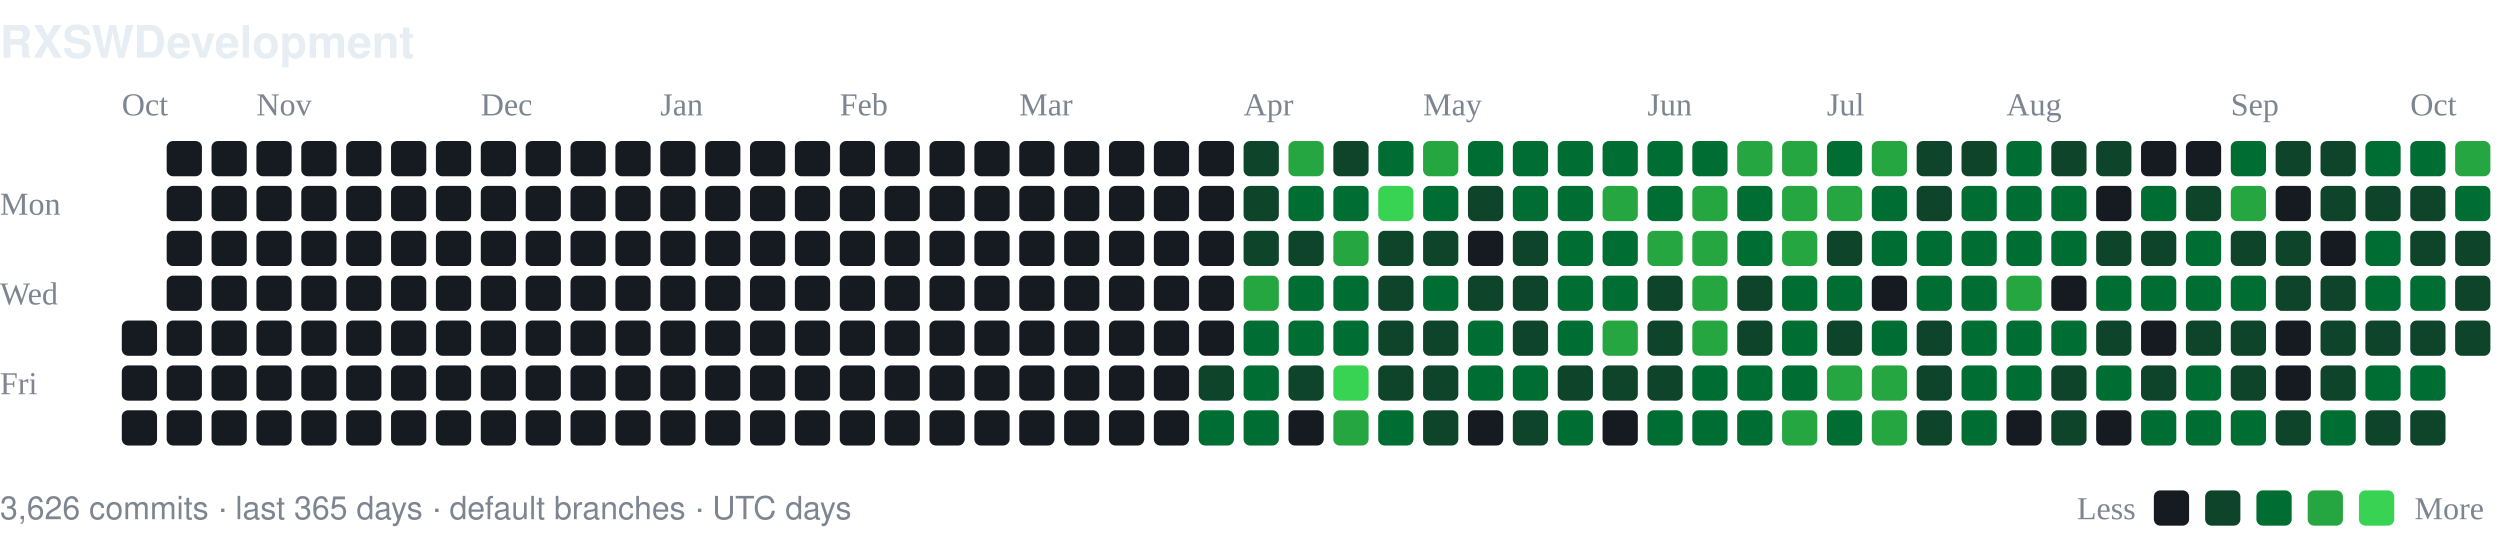
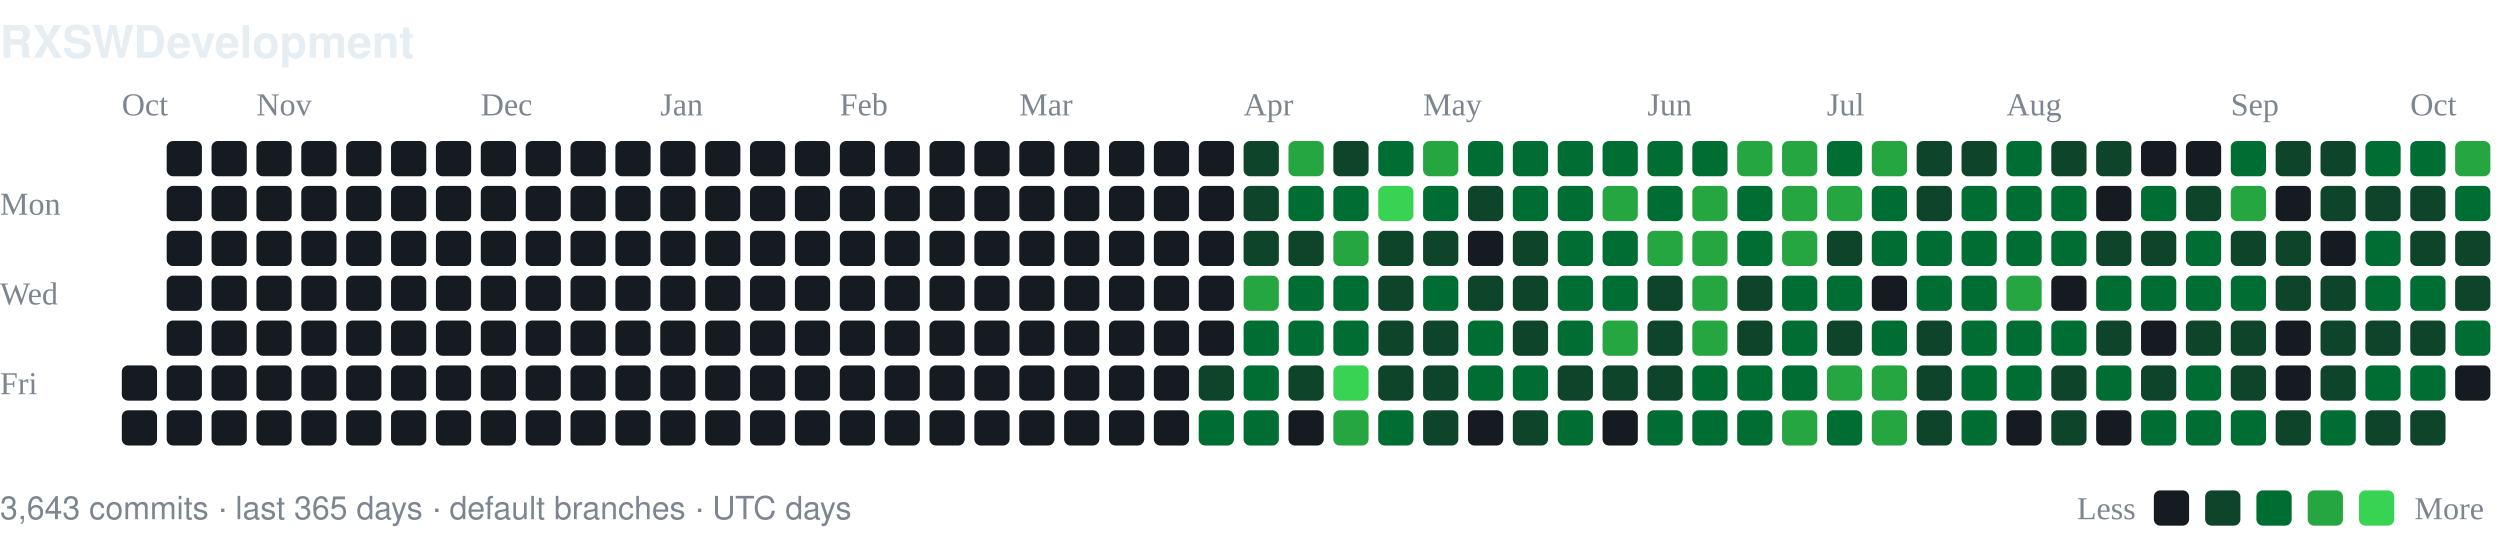
<svg xmlns="http://www.w3.org/2000/svg" width="780" height="170" viewBox="0 0 780 170" role="img">
  <text x="0" y="18" font-size="14" font-weight="600" fill="#e6edf3" font-family="ui-sans-serif,-apple-system,Segoe UI,Helvetica,Arial,sans-serif">RXSWDevelopment</text>
  <text x="0" y="67" font-size="10" fill="#7d8590">Mon</text>
  <text x="0" y="95" font-size="10" fill="#7d8590">Wed</text>
  <text x="0" y="123" font-size="10" fill="#7d8590">Fri</text>
  <text x="38" y="36" font-size="10" fill="#7d8590">Oct</text>
-   <rect x="38" y="100" width="11" height="11" rx="2" fill="#161b22" />
  <rect x="38" y="114" width="11" height="11" rx="2" fill="#161b22" />
  <rect x="38" y="128" width="11" height="11" rx="2" fill="#161b22" />
  <rect x="52" y="44" width="11" height="11" rx="2" fill="#161b22" />
  <rect x="52" y="58" width="11" height="11" rx="2" fill="#161b22" />
  <rect x="52" y="72" width="11" height="11" rx="2" fill="#161b22" />
  <rect x="52" y="86" width="11" height="11" rx="2" fill="#161b22" />
  <rect x="52" y="100" width="11" height="11" rx="2" fill="#161b22" />
  <rect x="52" y="114" width="11" height="11" rx="2" fill="#161b22" />
  <rect x="52" y="128" width="11" height="11" rx="2" fill="#161b22" />
  <rect x="66" y="44" width="11" height="11" rx="2" fill="#161b22" />
  <rect x="66" y="58" width="11" height="11" rx="2" fill="#161b22" />
  <rect x="66" y="72" width="11" height="11" rx="2" fill="#161b22" />
  <rect x="66" y="86" width="11" height="11" rx="2" fill="#161b22" />
  <rect x="66" y="100" width="11" height="11" rx="2" fill="#161b22" />
  <rect x="66" y="114" width="11" height="11" rx="2" fill="#161b22" />
  <rect x="66" y="128" width="11" height="11" rx="2" fill="#161b22" />
  <text x="80" y="36" font-size="10" fill="#7d8590">Nov</text>
  <rect x="80" y="44" width="11" height="11" rx="2" fill="#161b22" />
  <rect x="80" y="58" width="11" height="11" rx="2" fill="#161b22" />
  <rect x="80" y="72" width="11" height="11" rx="2" fill="#161b22" />
  <rect x="80" y="86" width="11" height="11" rx="2" fill="#161b22" />
  <rect x="80" y="100" width="11" height="11" rx="2" fill="#161b22" />
  <rect x="80" y="114" width="11" height="11" rx="2" fill="#161b22" />
  <rect x="80" y="128" width="11" height="11" rx="2" fill="#161b22" />
  <rect x="94" y="44" width="11" height="11" rx="2" fill="#161b22" />
  <rect x="94" y="58" width="11" height="11" rx="2" fill="#161b22" />
  <rect x="94" y="72" width="11" height="11" rx="2" fill="#161b22" />
  <rect x="94" y="86" width="11" height="11" rx="2" fill="#161b22" />
  <rect x="94" y="100" width="11" height="11" rx="2" fill="#161b22" />
  <rect x="94" y="114" width="11" height="11" rx="2" fill="#161b22" />
  <rect x="94" y="128" width="11" height="11" rx="2" fill="#161b22" />
  <rect x="108" y="44" width="11" height="11" rx="2" fill="#161b22" />
  <rect x="108" y="58" width="11" height="11" rx="2" fill="#161b22" />
  <rect x="108" y="72" width="11" height="11" rx="2" fill="#161b22" />
  <rect x="108" y="86" width="11" height="11" rx="2" fill="#161b22" />
  <rect x="108" y="100" width="11" height="11" rx="2" fill="#161b22" />
  <rect x="108" y="114" width="11" height="11" rx="2" fill="#161b22" />
  <rect x="108" y="128" width="11" height="11" rx="2" fill="#161b22" />
  <rect x="122" y="44" width="11" height="11" rx="2" fill="#161b22" />
  <rect x="122" y="58" width="11" height="11" rx="2" fill="#161b22" />
  <rect x="122" y="72" width="11" height="11" rx="2" fill="#161b22" />
  <rect x="122" y="86" width="11" height="11" rx="2" fill="#161b22" />
  <rect x="122" y="100" width="11" height="11" rx="2" fill="#161b22" />
  <rect x="122" y="114" width="11" height="11" rx="2" fill="#161b22" />
  <rect x="122" y="128" width="11" height="11" rx="2" fill="#161b22" />
  <rect x="136" y="44" width="11" height="11" rx="2" fill="#161b22" />
  <rect x="136" y="58" width="11" height="11" rx="2" fill="#161b22" />
  <rect x="136" y="72" width="11" height="11" rx="2" fill="#161b22" />
  <rect x="136" y="86" width="11" height="11" rx="2" fill="#161b22" />
  <rect x="136" y="100" width="11" height="11" rx="2" fill="#161b22" />
  <rect x="136" y="114" width="11" height="11" rx="2" fill="#161b22" />
  <rect x="136" y="128" width="11" height="11" rx="2" fill="#161b22" />
  <text x="150" y="36" font-size="10" fill="#7d8590">Dec</text>
  <rect x="150" y="44" width="11" height="11" rx="2" fill="#161b22" />
  <rect x="150" y="58" width="11" height="11" rx="2" fill="#161b22" />
  <rect x="150" y="72" width="11" height="11" rx="2" fill="#161b22" />
  <rect x="150" y="86" width="11" height="11" rx="2" fill="#161b22" />
  <rect x="150" y="100" width="11" height="11" rx="2" fill="#161b22" />
  <rect x="150" y="114" width="11" height="11" rx="2" fill="#161b22" />
  <rect x="150" y="128" width="11" height="11" rx="2" fill="#161b22" />
  <rect x="164" y="44" width="11" height="11" rx="2" fill="#161b22" />
  <rect x="164" y="58" width="11" height="11" rx="2" fill="#161b22" />
  <rect x="164" y="72" width="11" height="11" rx="2" fill="#161b22" />
  <rect x="164" y="86" width="11" height="11" rx="2" fill="#161b22" />
  <rect x="164" y="100" width="11" height="11" rx="2" fill="#161b22" />
  <rect x="164" y="114" width="11" height="11" rx="2" fill="#161b22" />
  <rect x="164" y="128" width="11" height="11" rx="2" fill="#161b22" />
  <rect x="178" y="44" width="11" height="11" rx="2" fill="#161b22" />
  <rect x="178" y="58" width="11" height="11" rx="2" fill="#161b22" />
  <rect x="178" y="72" width="11" height="11" rx="2" fill="#161b22" />
  <rect x="178" y="86" width="11" height="11" rx="2" fill="#161b22" />
  <rect x="178" y="100" width="11" height="11" rx="2" fill="#161b22" />
  <rect x="178" y="114" width="11" height="11" rx="2" fill="#161b22" />
  <rect x="178" y="128" width="11" height="11" rx="2" fill="#161b22" />
  <rect x="192" y="44" width="11" height="11" rx="2" fill="#161b22" />
  <rect x="192" y="58" width="11" height="11" rx="2" fill="#161b22" />
  <rect x="192" y="72" width="11" height="11" rx="2" fill="#161b22" />
  <rect x="192" y="86" width="11" height="11" rx="2" fill="#161b22" />
  <rect x="192" y="100" width="11" height="11" rx="2" fill="#161b22" />
  <rect x="192" y="114" width="11" height="11" rx="2" fill="#161b22" />
  <rect x="192" y="128" width="11" height="11" rx="2" fill="#161b22" />
  <text x="206" y="36" font-size="10" fill="#7d8590">Jan</text>
  <rect x="206" y="44" width="11" height="11" rx="2" fill="#161b22" />
  <rect x="206" y="58" width="11" height="11" rx="2" fill="#161b22" />
  <rect x="206" y="72" width="11" height="11" rx="2" fill="#161b22" />
  <rect x="206" y="86" width="11" height="11" rx="2" fill="#161b22" />
  <rect x="206" y="100" width="11" height="11" rx="2" fill="#161b22" />
  <rect x="206" y="114" width="11" height="11" rx="2" fill="#161b22" />
  <rect x="206" y="128" width="11" height="11" rx="2" fill="#161b22" />
  <rect x="220" y="44" width="11" height="11" rx="2" fill="#161b22" />
  <rect x="220" y="58" width="11" height="11" rx="2" fill="#161b22" />
  <rect x="220" y="72" width="11" height="11" rx="2" fill="#161b22" />
  <rect x="220" y="86" width="11" height="11" rx="2" fill="#161b22" />
  <rect x="220" y="100" width="11" height="11" rx="2" fill="#161b22" />
  <rect x="220" y="114" width="11" height="11" rx="2" fill="#161b22" />
  <rect x="220" y="128" width="11" height="11" rx="2" fill="#161b22" />
  <rect x="234" y="44" width="11" height="11" rx="2" fill="#161b22" />
  <rect x="234" y="58" width="11" height="11" rx="2" fill="#161b22" />
  <rect x="234" y="72" width="11" height="11" rx="2" fill="#161b22" />
  <rect x="234" y="86" width="11" height="11" rx="2" fill="#161b22" />
  <rect x="234" y="100" width="11" height="11" rx="2" fill="#161b22" />
  <rect x="234" y="114" width="11" height="11" rx="2" fill="#161b22" />
  <rect x="234" y="128" width="11" height="11" rx="2" fill="#161b22" />
  <rect x="248" y="44" width="11" height="11" rx="2" fill="#161b22" />
  <rect x="248" y="58" width="11" height="11" rx="2" fill="#161b22" />
  <rect x="248" y="72" width="11" height="11" rx="2" fill="#161b22" />
  <rect x="248" y="86" width="11" height="11" rx="2" fill="#161b22" />
  <rect x="248" y="100" width="11" height="11" rx="2" fill="#161b22" />
  <rect x="248" y="114" width="11" height="11" rx="2" fill="#161b22" />
  <rect x="248" y="128" width="11" height="11" rx="2" fill="#161b22" />
  <text x="262" y="36" font-size="10" fill="#7d8590">Feb</text>
  <rect x="262" y="44" width="11" height="11" rx="2" fill="#161b22" />
  <rect x="262" y="58" width="11" height="11" rx="2" fill="#161b22" />
  <rect x="262" y="72" width="11" height="11" rx="2" fill="#161b22" />
  <rect x="262" y="86" width="11" height="11" rx="2" fill="#161b22" />
  <rect x="262" y="100" width="11" height="11" rx="2" fill="#161b22" />
  <rect x="262" y="114" width="11" height="11" rx="2" fill="#161b22" />
  <rect x="262" y="128" width="11" height="11" rx="2" fill="#161b22" />
  <rect x="276" y="44" width="11" height="11" rx="2" fill="#161b22" />
  <rect x="276" y="58" width="11" height="11" rx="2" fill="#161b22" />
  <rect x="276" y="72" width="11" height="11" rx="2" fill="#161b22" />
  <rect x="276" y="86" width="11" height="11" rx="2" fill="#161b22" />
  <rect x="276" y="100" width="11" height="11" rx="2" fill="#161b22" />
  <rect x="276" y="114" width="11" height="11" rx="2" fill="#161b22" />
  <rect x="276" y="128" width="11" height="11" rx="2" fill="#161b22" />
  <rect x="290" y="44" width="11" height="11" rx="2" fill="#161b22" />
  <rect x="290" y="58" width="11" height="11" rx="2" fill="#161b22" />
  <rect x="290" y="72" width="11" height="11" rx="2" fill="#161b22" />
  <rect x="290" y="86" width="11" height="11" rx="2" fill="#161b22" />
  <rect x="290" y="100" width="11" height="11" rx="2" fill="#161b22" />
  <rect x="290" y="114" width="11" height="11" rx="2" fill="#161b22" />
  <rect x="290" y="128" width="11" height="11" rx="2" fill="#161b22" />
  <rect x="304" y="44" width="11" height="11" rx="2" fill="#161b22" />
  <rect x="304" y="58" width="11" height="11" rx="2" fill="#161b22" />
  <rect x="304" y="72" width="11" height="11" rx="2" fill="#161b22" />
  <rect x="304" y="86" width="11" height="11" rx="2" fill="#161b22" />
  <rect x="304" y="100" width="11" height="11" rx="2" fill="#161b22" />
  <rect x="304" y="114" width="11" height="11" rx="2" fill="#161b22" />
  <rect x="304" y="128" width="11" height="11" rx="2" fill="#161b22" />
  <text x="318" y="36" font-size="10" fill="#7d8590">Mar</text>
  <rect x="318" y="44" width="11" height="11" rx="2" fill="#161b22" />
  <rect x="318" y="58" width="11" height="11" rx="2" fill="#161b22" />
  <rect x="318" y="72" width="11" height="11" rx="2" fill="#161b22" />
  <rect x="318" y="86" width="11" height="11" rx="2" fill="#161b22" />
  <rect x="318" y="100" width="11" height="11" rx="2" fill="#161b22" />
  <rect x="318" y="114" width="11" height="11" rx="2" fill="#161b22" />
  <rect x="318" y="128" width="11" height="11" rx="2" fill="#161b22" />
  <rect x="332" y="44" width="11" height="11" rx="2" fill="#161b22" />
  <rect x="332" y="58" width="11" height="11" rx="2" fill="#161b22" />
  <rect x="332" y="72" width="11" height="11" rx="2" fill="#161b22" />
  <rect x="332" y="86" width="11" height="11" rx="2" fill="#161b22" />
  <rect x="332" y="100" width="11" height="11" rx="2" fill="#161b22" />
  <rect x="332" y="114" width="11" height="11" rx="2" fill="#161b22" />
  <rect x="332" y="128" width="11" height="11" rx="2" fill="#161b22" />
  <rect x="346" y="44" width="11" height="11" rx="2" fill="#161b22" />
  <rect x="346" y="58" width="11" height="11" rx="2" fill="#161b22" />
  <rect x="346" y="72" width="11" height="11" rx="2" fill="#161b22" />
  <rect x="346" y="86" width="11" height="11" rx="2" fill="#161b22" />
  <rect x="346" y="100" width="11" height="11" rx="2" fill="#161b22" />
  <rect x="346" y="114" width="11" height="11" rx="2" fill="#161b22" />
  <rect x="346" y="128" width="11" height="11" rx="2" fill="#161b22" />
  <rect x="360" y="44" width="11" height="11" rx="2" fill="#161b22" />
  <rect x="360" y="58" width="11" height="11" rx="2" fill="#161b22" />
  <rect x="360" y="72" width="11" height="11" rx="2" fill="#161b22" />
  <rect x="360" y="86" width="11" height="11" rx="2" fill="#161b22" />
  <rect x="360" y="100" width="11" height="11" rx="2" fill="#161b22" />
  <rect x="360" y="114" width="11" height="11" rx="2" fill="#161b22" />
  <rect x="360" y="128" width="11" height="11" rx="2" fill="#161b22" />
  <rect x="374" y="44" width="11" height="11" rx="2" fill="#161b22" />
  <rect x="374" y="58" width="11" height="11" rx="2" fill="#161b22" />
  <rect x="374" y="72" width="11" height="11" rx="2" fill="#161b22" />
  <rect x="374" y="86" width="11" height="11" rx="2" fill="#161b22" />
  <rect x="374" y="100" width="11" height="11" rx="2" fill="#161b22" />
  <rect x="374" y="114" width="11" height="11" rx="2" fill="#0e4429" />
  <rect x="374" y="128" width="11" height="11" rx="2" fill="#006d32" />
  <text x="388" y="36" font-size="10" fill="#7d8590">Apr</text>
  <rect x="388" y="44" width="11" height="11" rx="2" fill="#0e4429" />
  <rect x="388" y="58" width="11" height="11" rx="2" fill="#0e4429" />
  <rect x="388" y="72" width="11" height="11" rx="2" fill="#0e4429" />
  <rect x="388" y="86" width="11" height="11" rx="2" fill="#26a641" />
  <rect x="388" y="100" width="11" height="11" rx="2" fill="#006d32" />
  <rect x="388" y="114" width="11" height="11" rx="2" fill="#006d32" />
  <rect x="388" y="128" width="11" height="11" rx="2" fill="#006d32" />
  <rect x="402" y="44" width="11" height="11" rx="2" fill="#26a641" />
  <rect x="402" y="58" width="11" height="11" rx="2" fill="#006d32" />
  <rect x="402" y="72" width="11" height="11" rx="2" fill="#0e4429" />
  <rect x="402" y="86" width="11" height="11" rx="2" fill="#006d32" />
  <rect x="402" y="100" width="11" height="11" rx="2" fill="#006d32" />
  <rect x="402" y="114" width="11" height="11" rx="2" fill="#0e4429" />
  <rect x="402" y="128" width="11" height="11" rx="2" fill="#161b22" />
  <rect x="416" y="44" width="11" height="11" rx="2" fill="#0e4429" />
  <rect x="416" y="58" width="11" height="11" rx="2" fill="#006d32" />
  <rect x="416" y="72" width="11" height="11" rx="2" fill="#26a641" />
  <rect x="416" y="86" width="11" height="11" rx="2" fill="#006d32" />
  <rect x="416" y="100" width="11" height="11" rx="2" fill="#006d32" />
  <rect x="416" y="114" width="11" height="11" rx="2" fill="#39d353" />
  <rect x="416" y="128" width="11" height="11" rx="2" fill="#26a641" />
  <rect x="430" y="44" width="11" height="11" rx="2" fill="#006d32" />
  <rect x="430" y="58" width="11" height="11" rx="2" fill="#39d353" />
  <rect x="430" y="72" width="11" height="11" rx="2" fill="#0e4429" />
  <rect x="430" y="86" width="11" height="11" rx="2" fill="#0e4429" />
  <rect x="430" y="100" width="11" height="11" rx="2" fill="#0e4429" />
  <rect x="430" y="114" width="11" height="11" rx="2" fill="#0e4429" />
  <rect x="430" y="128" width="11" height="11" rx="2" fill="#006d32" />
  <text x="444" y="36" font-size="10" fill="#7d8590">May</text>
  <rect x="444" y="44" width="11" height="11" rx="2" fill="#26a641" />
  <rect x="444" y="58" width="11" height="11" rx="2" fill="#006d32" />
  <rect x="444" y="72" width="11" height="11" rx="2" fill="#0e4429" />
  <rect x="444" y="86" width="11" height="11" rx="2" fill="#006d32" />
  <rect x="444" y="100" width="11" height="11" rx="2" fill="#0e4429" />
  <rect x="444" y="114" width="11" height="11" rx="2" fill="#0e4429" />
  <rect x="444" y="128" width="11" height="11" rx="2" fill="#0e4429" />
  <rect x="458" y="44" width="11" height="11" rx="2" fill="#006d32" />
  <rect x="458" y="58" width="11" height="11" rx="2" fill="#0e4429" />
  <rect x="458" y="72" width="11" height="11" rx="2" fill="#161b22" />
  <rect x="458" y="86" width="11" height="11" rx="2" fill="#0e4429" />
  <rect x="458" y="100" width="11" height="11" rx="2" fill="#006d32" />
  <rect x="458" y="114" width="11" height="11" rx="2" fill="#006d32" />
  <rect x="458" y="128" width="11" height="11" rx="2" fill="#161b22" />
  <rect x="472" y="44" width="11" height="11" rx="2" fill="#006d32" />
  <rect x="472" y="58" width="11" height="11" rx="2" fill="#006d32" />
  <rect x="472" y="72" width="11" height="11" rx="2" fill="#0e4429" />
  <rect x="472" y="86" width="11" height="11" rx="2" fill="#0e4429" />
  <rect x="472" y="100" width="11" height="11" rx="2" fill="#0e4429" />
  <rect x="472" y="114" width="11" height="11" rx="2" fill="#006d32" />
  <rect x="472" y="128" width="11" height="11" rx="2" fill="#0e4429" />
  <rect x="486" y="44" width="11" height="11" rx="2" fill="#006d32" />
  <rect x="486" y="58" width="11" height="11" rx="2" fill="#006d32" />
  <rect x="486" y="72" width="11" height="11" rx="2" fill="#006d32" />
  <rect x="486" y="86" width="11" height="11" rx="2" fill="#006d32" />
  <rect x="486" y="100" width="11" height="11" rx="2" fill="#006d32" />
  <rect x="486" y="114" width="11" height="11" rx="2" fill="#0e4429" />
  <rect x="486" y="128" width="11" height="11" rx="2" fill="#006d32" />
  <rect x="500" y="44" width="11" height="11" rx="2" fill="#006d32" />
  <rect x="500" y="58" width="11" height="11" rx="2" fill="#26a641" />
  <rect x="500" y="72" width="11" height="11" rx="2" fill="#006d32" />
  <rect x="500" y="86" width="11" height="11" rx="2" fill="#006d32" />
  <rect x="500" y="100" width="11" height="11" rx="2" fill="#26a641" />
  <rect x="500" y="114" width="11" height="11" rx="2" fill="#0e4429" />
  <rect x="500" y="128" width="11" height="11" rx="2" fill="#161b22" />
  <text x="514" y="36" font-size="10" fill="#7d8590">Jun</text>
  <rect x="514" y="44" width="11" height="11" rx="2" fill="#006d32" />
  <rect x="514" y="58" width="11" height="11" rx="2" fill="#006d32" />
  <rect x="514" y="72" width="11" height="11" rx="2" fill="#26a641" />
  <rect x="514" y="86" width="11" height="11" rx="2" fill="#0e4429" />
  <rect x="514" y="100" width="11" height="11" rx="2" fill="#0e4429" />
  <rect x="514" y="114" width="11" height="11" rx="2" fill="#0e4429" />
  <rect x="514" y="128" width="11" height="11" rx="2" fill="#006d32" />
  <rect x="528" y="44" width="11" height="11" rx="2" fill="#006d32" />
  <rect x="528" y="58" width="11" height="11" rx="2" fill="#26a641" />
  <rect x="528" y="72" width="11" height="11" rx="2" fill="#26a641" />
  <rect x="528" y="86" width="11" height="11" rx="2" fill="#26a641" />
  <rect x="528" y="100" width="11" height="11" rx="2" fill="#26a641" />
  <rect x="528" y="114" width="11" height="11" rx="2" fill="#006d32" />
  <rect x="528" y="128" width="11" height="11" rx="2" fill="#006d32" />
  <rect x="542" y="44" width="11" height="11" rx="2" fill="#26a641" />
  <rect x="542" y="58" width="11" height="11" rx="2" fill="#006d32" />
  <rect x="542" y="72" width="11" height="11" rx="2" fill="#006d32" />
  <rect x="542" y="86" width="11" height="11" rx="2" fill="#0e4429" />
  <rect x="542" y="100" width="11" height="11" rx="2" fill="#0e4429" />
  <rect x="542" y="114" width="11" height="11" rx="2" fill="#006d32" />
  <rect x="542" y="128" width="11" height="11" rx="2" fill="#006d32" />
  <rect x="556" y="44" width="11" height="11" rx="2" fill="#26a641" />
  <rect x="556" y="58" width="11" height="11" rx="2" fill="#26a641" />
  <rect x="556" y="72" width="11" height="11" rx="2" fill="#26a641" />
  <rect x="556" y="86" width="11" height="11" rx="2" fill="#006d32" />
  <rect x="556" y="100" width="11" height="11" rx="2" fill="#006d32" />
  <rect x="556" y="114" width="11" height="11" rx="2" fill="#006d32" />
  <rect x="556" y="128" width="11" height="11" rx="2" fill="#26a641" />
  <text x="570" y="36" font-size="10" fill="#7d8590">Jul</text>
  <rect x="570" y="44" width="11" height="11" rx="2" fill="#006d32" />
  <rect x="570" y="58" width="11" height="11" rx="2" fill="#26a641" />
  <rect x="570" y="72" width="11" height="11" rx="2" fill="#0e4429" />
  <rect x="570" y="86" width="11" height="11" rx="2" fill="#006d32" />
  <rect x="570" y="100" width="11" height="11" rx="2" fill="#0e4429" />
  <rect x="570" y="114" width="11" height="11" rx="2" fill="#26a641" />
  <rect x="570" y="128" width="11" height="11" rx="2" fill="#006d32" />
  <rect x="584" y="44" width="11" height="11" rx="2" fill="#26a641" />
  <rect x="584" y="58" width="11" height="11" rx="2" fill="#006d32" />
  <rect x="584" y="72" width="11" height="11" rx="2" fill="#006d32" />
  <rect x="584" y="86" width="11" height="11" rx="2" fill="#161b22" />
  <rect x="584" y="100" width="11" height="11" rx="2" fill="#006d32" />
  <rect x="584" y="114" width="11" height="11" rx="2" fill="#26a641" />
  <rect x="584" y="128" width="11" height="11" rx="2" fill="#26a641" />
  <rect x="598" y="44" width="11" height="11" rx="2" fill="#0e4429" />
  <rect x="598" y="58" width="11" height="11" rx="2" fill="#0e4429" />
  <rect x="598" y="72" width="11" height="11" rx="2" fill="#006d32" />
  <rect x="598" y="86" width="11" height="11" rx="2" fill="#006d32" />
  <rect x="598" y="100" width="11" height="11" rx="2" fill="#0e4429" />
  <rect x="598" y="114" width="11" height="11" rx="2" fill="#0e4429" />
  <rect x="598" y="128" width="11" height="11" rx="2" fill="#0e4429" />
  <rect x="612" y="44" width="11" height="11" rx="2" fill="#0e4429" />
  <rect x="612" y="58" width="11" height="11" rx="2" fill="#006d32" />
  <rect x="612" y="72" width="11" height="11" rx="2" fill="#006d32" />
  <rect x="612" y="86" width="11" height="11" rx="2" fill="#006d32" />
  <rect x="612" y="100" width="11" height="11" rx="2" fill="#006d32" />
  <rect x="612" y="114" width="11" height="11" rx="2" fill="#006d32" />
  <rect x="612" y="128" width="11" height="11" rx="2" fill="#006d32" />
  <text x="626" y="36" font-size="10" fill="#7d8590">Aug</text>
  <rect x="626" y="44" width="11" height="11" rx="2" fill="#006d32" />
  <rect x="626" y="58" width="11" height="11" rx="2" fill="#006d32" />
  <rect x="626" y="72" width="11" height="11" rx="2" fill="#006d32" />
  <rect x="626" y="86" width="11" height="11" rx="2" fill="#26a641" />
  <rect x="626" y="100" width="11" height="11" rx="2" fill="#006d32" />
  <rect x="626" y="114" width="11" height="11" rx="2" fill="#006d32" />
  <rect x="626" y="128" width="11" height="11" rx="2" fill="#161b22" />
  <rect x="640" y="44" width="11" height="11" rx="2" fill="#0e4429" />
  <rect x="640" y="58" width="11" height="11" rx="2" fill="#006d32" />
  <rect x="640" y="72" width="11" height="11" rx="2" fill="#006d32" />
  <rect x="640" y="86" width="11" height="11" rx="2" fill="#161b22" />
  <rect x="640" y="100" width="11" height="11" rx="2" fill="#006d32" />
  <rect x="640" y="114" width="11" height="11" rx="2" fill="#0e4429" />
  <rect x="640" y="128" width="11" height="11" rx="2" fill="#0e4429" />
  <rect x="654" y="44" width="11" height="11" rx="2" fill="#0e4429" />
  <rect x="654" y="58" width="11" height="11" rx="2" fill="#161b22" />
  <rect x="654" y="72" width="11" height="11" rx="2" fill="#0e4429" />
  <rect x="654" y="86" width="11" height="11" rx="2" fill="#006d32" />
  <rect x="654" y="100" width="11" height="11" rx="2" fill="#0e4429" />
  <rect x="654" y="114" width="11" height="11" rx="2" fill="#006d32" />
  <rect x="654" y="128" width="11" height="11" rx="2" fill="#161b22" />
  <rect x="668" y="44" width="11" height="11" rx="2" fill="#161b22" />
  <rect x="668" y="58" width="11" height="11" rx="2" fill="#006d32" />
  <rect x="668" y="72" width="11" height="11" rx="2" fill="#0e4429" />
  <rect x="668" y="86" width="11" height="11" rx="2" fill="#006d32" />
  <rect x="668" y="100" width="11" height="11" rx="2" fill="#161b22" />
  <rect x="668" y="114" width="11" height="11" rx="2" fill="#0e4429" />
  <rect x="668" y="128" width="11" height="11" rx="2" fill="#006d32" />
  <rect x="682" y="44" width="11" height="11" rx="2" fill="#161b22" />
  <rect x="682" y="58" width="11" height="11" rx="2" fill="#0e4429" />
  <rect x="682" y="72" width="11" height="11" rx="2" fill="#006d32" />
  <rect x="682" y="86" width="11" height="11" rx="2" fill="#006d32" />
  <rect x="682" y="100" width="11" height="11" rx="2" fill="#0e4429" />
  <rect x="682" y="114" width="11" height="11" rx="2" fill="#006d32" />
  <rect x="682" y="128" width="11" height="11" rx="2" fill="#006d32" />
  <text x="696" y="36" font-size="10" fill="#7d8590">Sep</text>
  <rect x="696" y="44" width="11" height="11" rx="2" fill="#006d32" />
  <rect x="696" y="58" width="11" height="11" rx="2" fill="#26a641" />
  <rect x="696" y="72" width="11" height="11" rx="2" fill="#0e4429" />
  <rect x="696" y="86" width="11" height="11" rx="2" fill="#006d32" />
  <rect x="696" y="100" width="11" height="11" rx="2" fill="#0e4429" />
  <rect x="696" y="114" width="11" height="11" rx="2" fill="#0e4429" />
  <rect x="696" y="128" width="11" height="11" rx="2" fill="#006d32" />
  <rect x="710" y="44" width="11" height="11" rx="2" fill="#0e4429" />
  <rect x="710" y="58" width="11" height="11" rx="2" fill="#161b22" />
  <rect x="710" y="72" width="11" height="11" rx="2" fill="#0e4429" />
  <rect x="710" y="86" width="11" height="11" rx="2" fill="#0e4429" />
  <rect x="710" y="100" width="11" height="11" rx="2" fill="#161b22" />
  <rect x="710" y="114" width="11" height="11" rx="2" fill="#161b22" />
  <rect x="710" y="128" width="11" height="11" rx="2" fill="#0e4429" />
  <rect x="724" y="44" width="11" height="11" rx="2" fill="#0e4429" />
  <rect x="724" y="58" width="11" height="11" rx="2" fill="#0e4429" />
  <rect x="724" y="72" width="11" height="11" rx="2" fill="#161b22" />
  <rect x="724" y="86" width="11" height="11" rx="2" fill="#0e4429" />
  <rect x="724" y="100" width="11" height="11" rx="2" fill="#0e4429" />
  <rect x="724" y="114" width="11" height="11" rx="2" fill="#0e4429" />
  <rect x="724" y="128" width="11" height="11" rx="2" fill="#006d32" />
  <rect x="738" y="44" width="11" height="11" rx="2" fill="#006d32" />
  <rect x="738" y="58" width="11" height="11" rx="2" fill="#0e4429" />
  <rect x="738" y="72" width="11" height="11" rx="2" fill="#006d32" />
  <rect x="738" y="86" width="11" height="11" rx="2" fill="#006d32" />
  <rect x="738" y="100" width="11" height="11" rx="2" fill="#0e4429" />
  <rect x="738" y="114" width="11" height="11" rx="2" fill="#006d32" />
  <rect x="738" y="128" width="11" height="11" rx="2" fill="#0e4429" />
  <text x="752" y="36" font-size="10" fill="#7d8590">Oct</text>
  <rect x="752" y="44" width="11" height="11" rx="2" fill="#006d32" />
  <rect x="752" y="58" width="11" height="11" rx="2" fill="#0e4429" />
  <rect x="752" y="72" width="11" height="11" rx="2" fill="#0e4429" />
  <rect x="752" y="86" width="11" height="11" rx="2" fill="#006d32" />
  <rect x="752" y="100" width="11" height="11" rx="2" fill="#0e4429" />
  <rect x="752" y="114" width="11" height="11" rx="2" fill="#006d32" />
  <rect x="752" y="128" width="11" height="11" rx="2" fill="#0e4429" />
  <rect x="766" y="44" width="11" height="11" rx="2" fill="#26a641" />
  <rect x="766" y="58" width="11" height="11" rx="2" fill="#006d32" />
  <rect x="766" y="72" width="11" height="11" rx="2" fill="#0e4429" />
  <rect x="766" y="86" width="11" height="11" rx="2" fill="#0e4429" />
-   <rect x="766" y="100" width="11" height="11" rx="2" fill="#0e4429" />
+   <rect x="766" y="100" width="11" height="11" rx="2" fill="#006d32" />
+   <rect x="766" y="114" width="11" height="11" rx="2" fill="#161b22" />
  <text x="648" y="162" font-size="10" fill="#7d8590">Less</text>
  <rect x="672" y="153" width="11" height="11" rx="2" fill="#161b22" />
  <rect x="688" y="153" width="11" height="11" rx="2" fill="#0e4429" />
  <rect x="704" y="153" width="11" height="11" rx="2" fill="#006d32" />
  <rect x="720" y="153" width="11" height="11" rx="2" fill="#26a641" />
  <rect x="736" y="153" width="11" height="11" rx="2" fill="#39d353" />
  <text x="775" y="162" font-size="10" fill="#7d8590" text-anchor="end">More</text>
-   <text x="0" y="162" font-size="10" fill="#7d8590" font-family="ui-sans-serif,-apple-system,Segoe UI,Helvetica,Arial,sans-serif">3,626 commits · last 365 days · default branches · UTC days</text>
+   <text x="0" y="162" font-size="10" fill="#7d8590" font-family="ui-sans-serif,-apple-system,Segoe UI,Helvetica,Arial,sans-serif">3,643 commits · last 365 days · default branches · UTC days</text>
</svg>
